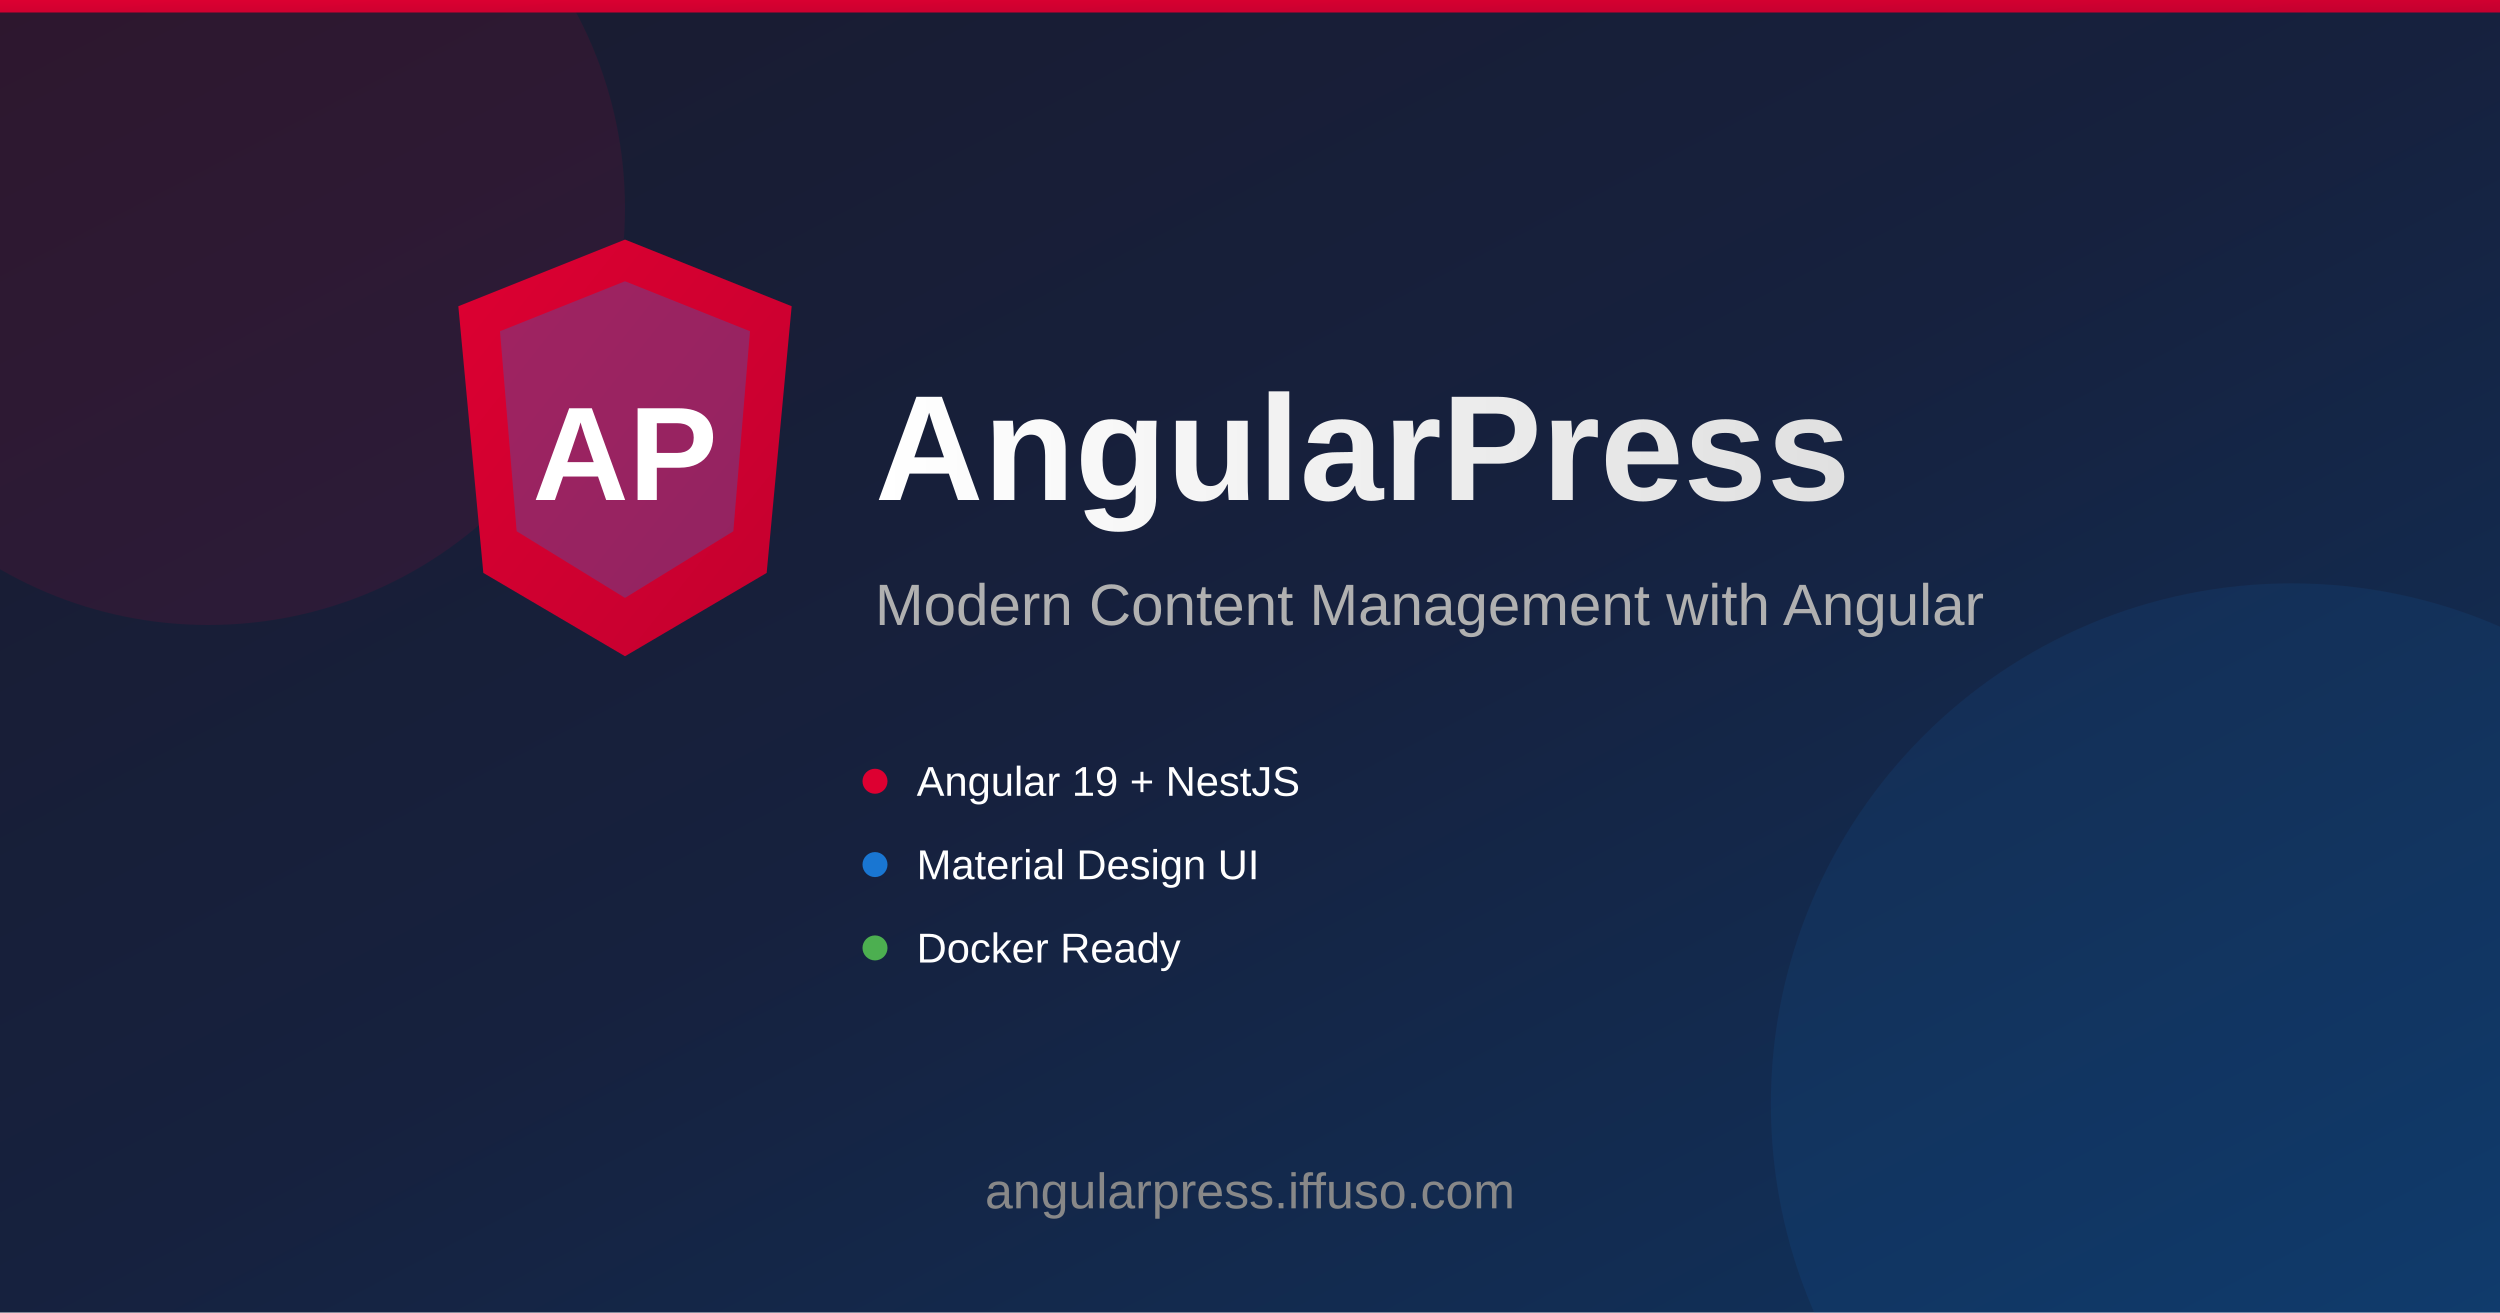
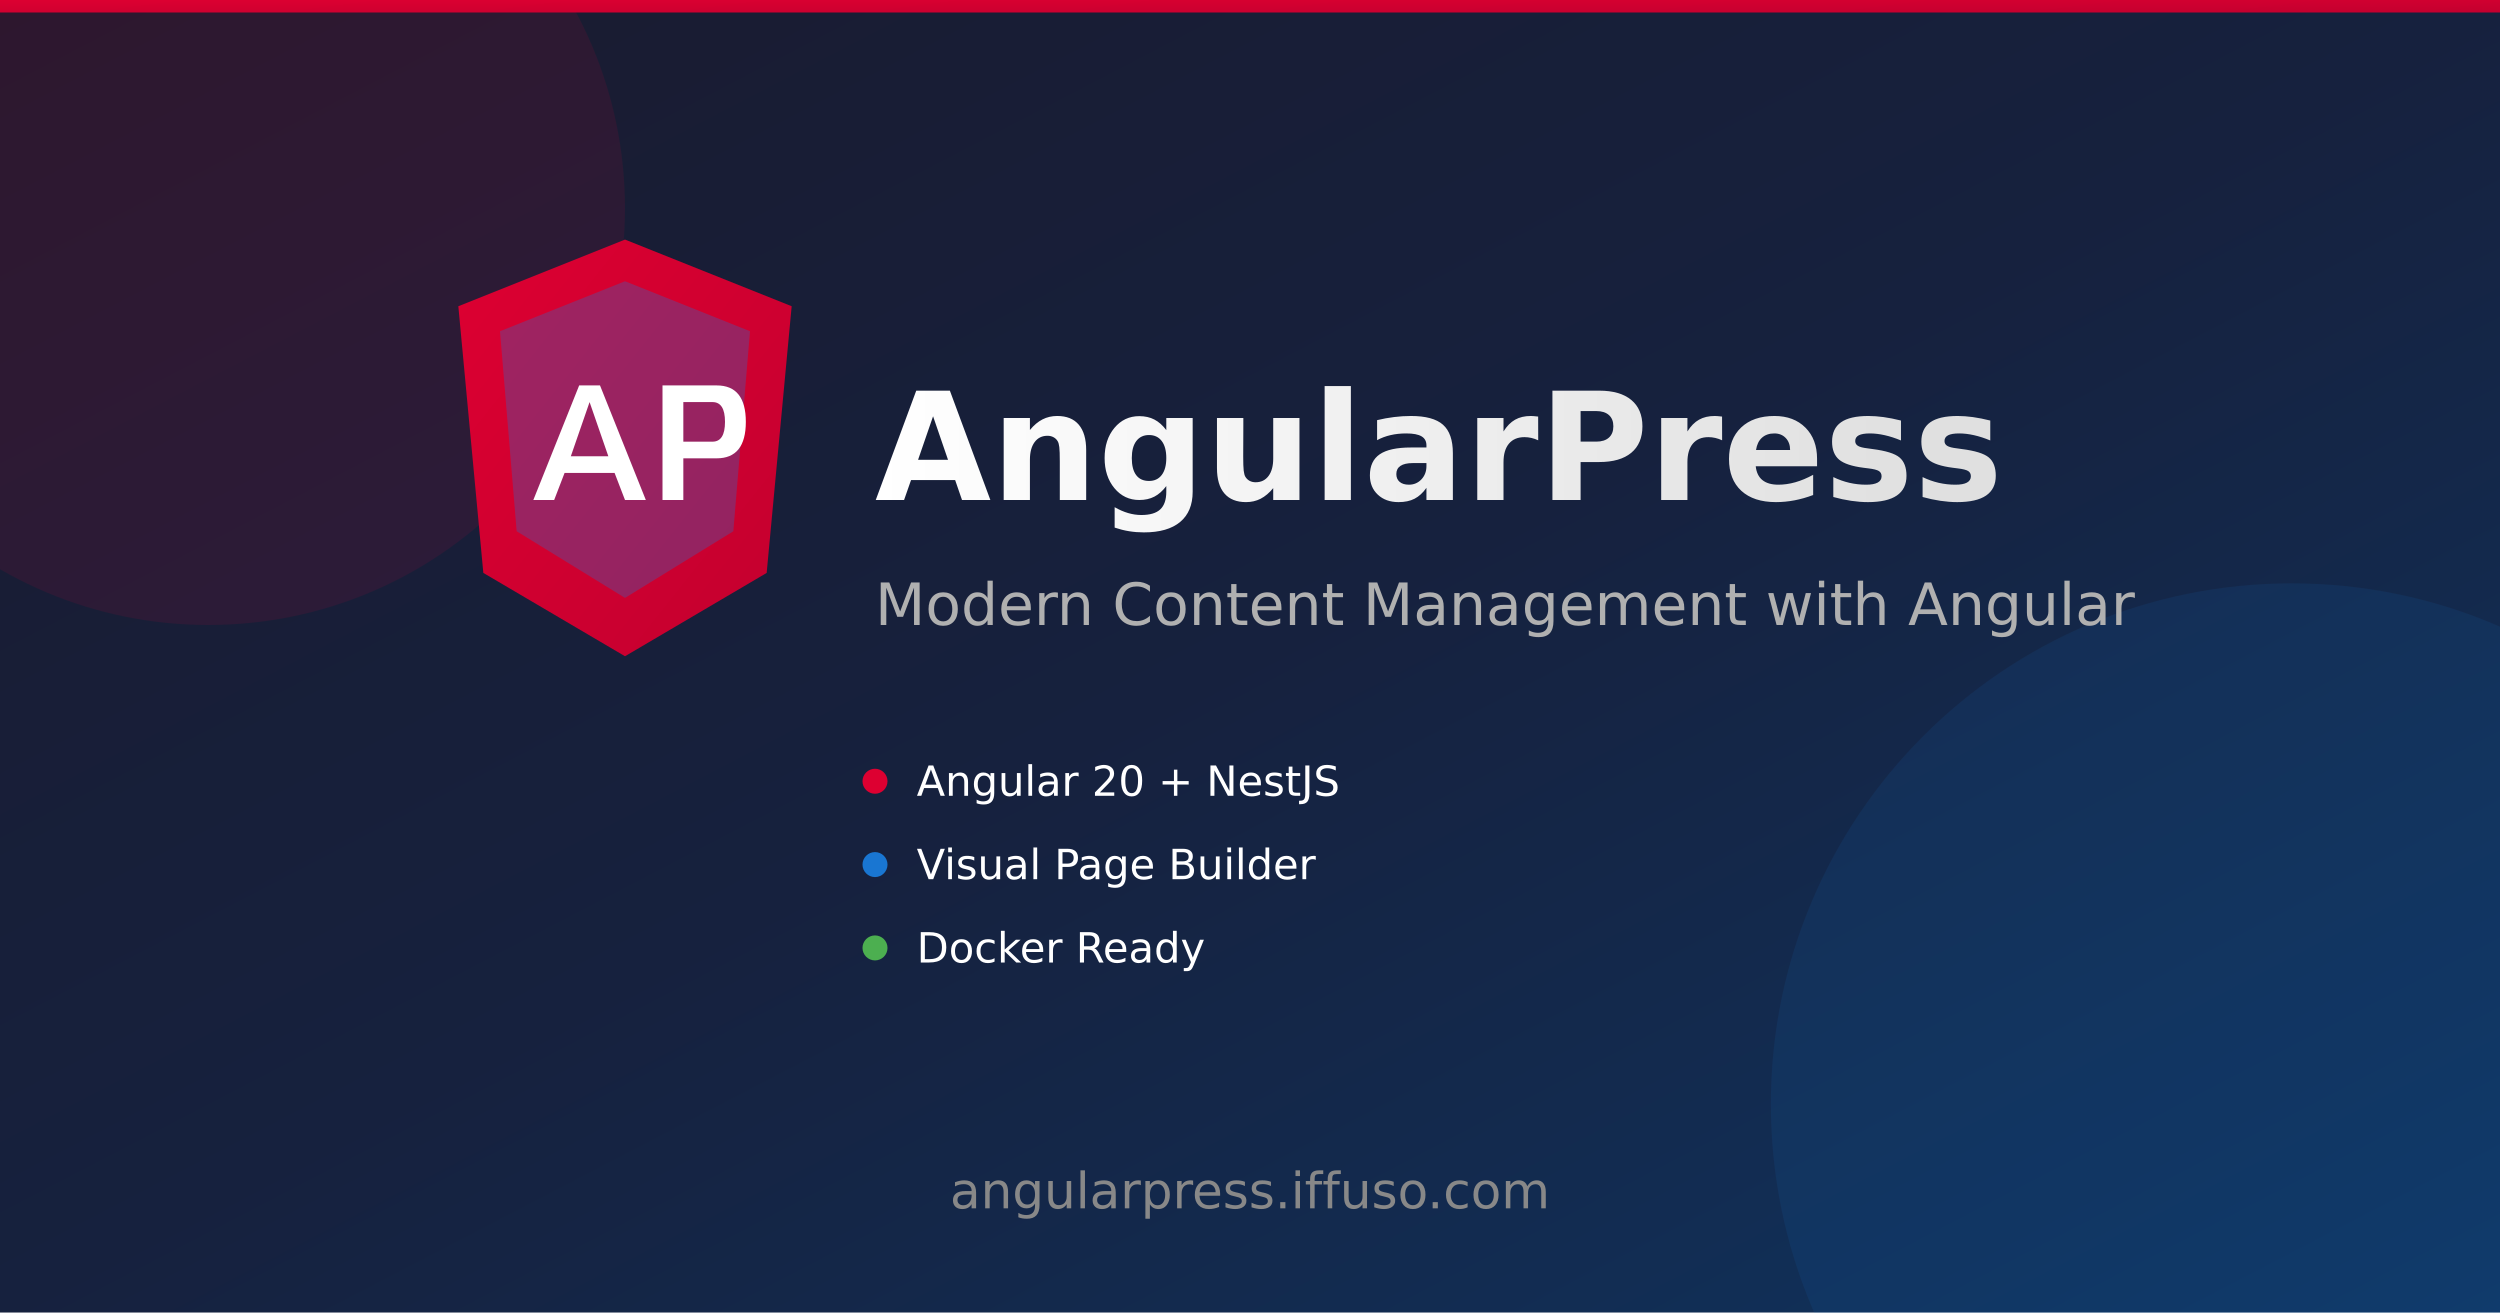
<svg xmlns="http://www.w3.org/2000/svg" viewBox="0 0 1200 630">
  <defs>
    <linearGradient id="bgGrad" x1="0%" y1="0%" x2="100%" y2="100%">
      <stop offset="0%" style="stop-color:#1a1a2e;stop-opacity:1" />
      <stop offset="50%" style="stop-color:#16213e;stop-opacity:1" />
      <stop offset="100%" style="stop-color:#0f3460;stop-opacity:1" />
    </linearGradient>
    <linearGradient id="angularGrad" x1="0%" y1="0%" x2="100%" y2="100%">
      <stop offset="0%" style="stop-color:#DD0031;stop-opacity:1" />
      <stop offset="100%" style="stop-color:#C3002F;stop-opacity:1" />
    </linearGradient>
-     <linearGradient id="textGrad" x1="0%" y1="0%" x2="100%" y2="0%">
+     <linearGradient id="textGrad" x1="420" y1="0" x2="920" y2="0" gradientUnits="userSpaceOnUse">
      <stop offset="0%" style="stop-color:#ffffff;stop-opacity:1" />
      <stop offset="100%" style="stop-color:#e0e0e0;stop-opacity:1" />
    </linearGradient>
+     <style type="text/css">
+       .title { font-family: 'DejaVu Sans', 'Liberation Sans', 'Noto Sans', Arial, Helvetica, sans-serif; font-weight: 700; }
+       .subtitle { font-family: 'DejaVu Sans', 'Liberation Sans', 'Noto Sans', Arial, Helvetica, sans-serif; font-weight: 400; }
+     </style>
  </defs>
  <rect width="1200" height="630" fill="url(#bgGrad)" />
  <circle cx="100" cy="100" r="200" fill="#DD0031" opacity="0.1" />
  <circle cx="1100" cy="530" r="250" fill="#1976D2" opacity="0.1" />
  <g transform="translate(200, 115)">
    <path d="M100 0 L180 32 L168 160 L100 200 L32 160 L20 32 Z" fill="url(#angularGrad)" />
    <path d="M100 20 L160 44 L152 140 L100 172 L48 140 L40 44 Z" fill="#1976D2" opacity="0.3" />
-     <text x="100" y="125" text-anchor="middle" font-family="Arial, sans-serif" font-size="64" font-weight="bold" fill="#ffffff">AP</text>
+     <g fill="#ffffff" transform="translate(56, 70)">
+       <path d="M0 55 L22 0 L32 0 L54 55 L44 55 L39 42 L15 42 L10 55 Z M18 34 L36 34 L27 8 Z" />
+       <path d="M62 0 L62 55 L72 55 L72 35 L88 35 Q102 35 102 17.5 Q102 0 88 0 Z M72 8 L86 8 Q92 8 92 17.5 Q92 27 86 27 L72 27 Z" />
+     </g>
  </g>
-   <text x="420" y="240" font-family="Arial, sans-serif" font-size="72" font-weight="bold" fill="url(#textGrad)">AngularPress</text>
-   <text x="420" y="300" font-family="Arial, sans-serif" font-size="28" fill="#b0b0b0">Modern Content Management with Angular</text>
+   <text x="420" y="240" class="title" font-size="72" font-weight="bold" fill="url(#textGrad)">AngularPress</text>
+   <text x="420" y="300" class="subtitle" font-size="28" fill="#b0b0b0">Modern Content Management with Angular</text>
  <g transform="translate(420, 360)">
    <circle cx="0" cy="15" r="6" fill="#DD0031" />
-     <text x="20" y="22" font-family="Arial, sans-serif" font-size="20" fill="#ffffff">Angular 19 + NestJS</text>
+     <text x="20" y="22" class="subtitle" font-size="20" fill="#ffffff">Angular 20 + NestJS</text>
  </g>
  <g transform="translate(420, 400)">
    <circle cx="0" cy="15" r="6" fill="#1976D2" />
-     <text x="20" y="22" font-family="Arial, sans-serif" font-size="20" fill="#ffffff">Material Design UI</text>
+     <text x="20" y="22" class="subtitle" font-size="20" fill="#ffffff">Visual Page Builder</text>
  </g>
  <g transform="translate(420, 440)">
    <circle cx="0" cy="15" r="6" fill="#4CAF50" />
-     <text x="20" y="22" font-family="Arial, sans-serif" font-size="20" fill="#ffffff">Docker Ready</text>
+     <text x="20" y="22" class="subtitle" font-size="20" fill="#ffffff">Docker Ready</text>
  </g>
-   <text x="600" y="580" text-anchor="middle" font-family="Arial, sans-serif" font-size="24" fill="#888888">angularpress.iffuso.com</text>
+   <text x="600" y="580" text-anchor="middle" class="subtitle" font-size="24" fill="#888888">angularpress.iffuso.com</text>
  <rect x="0" y="0" width="1200" height="6" fill="url(#angularGrad)" />
</svg>
